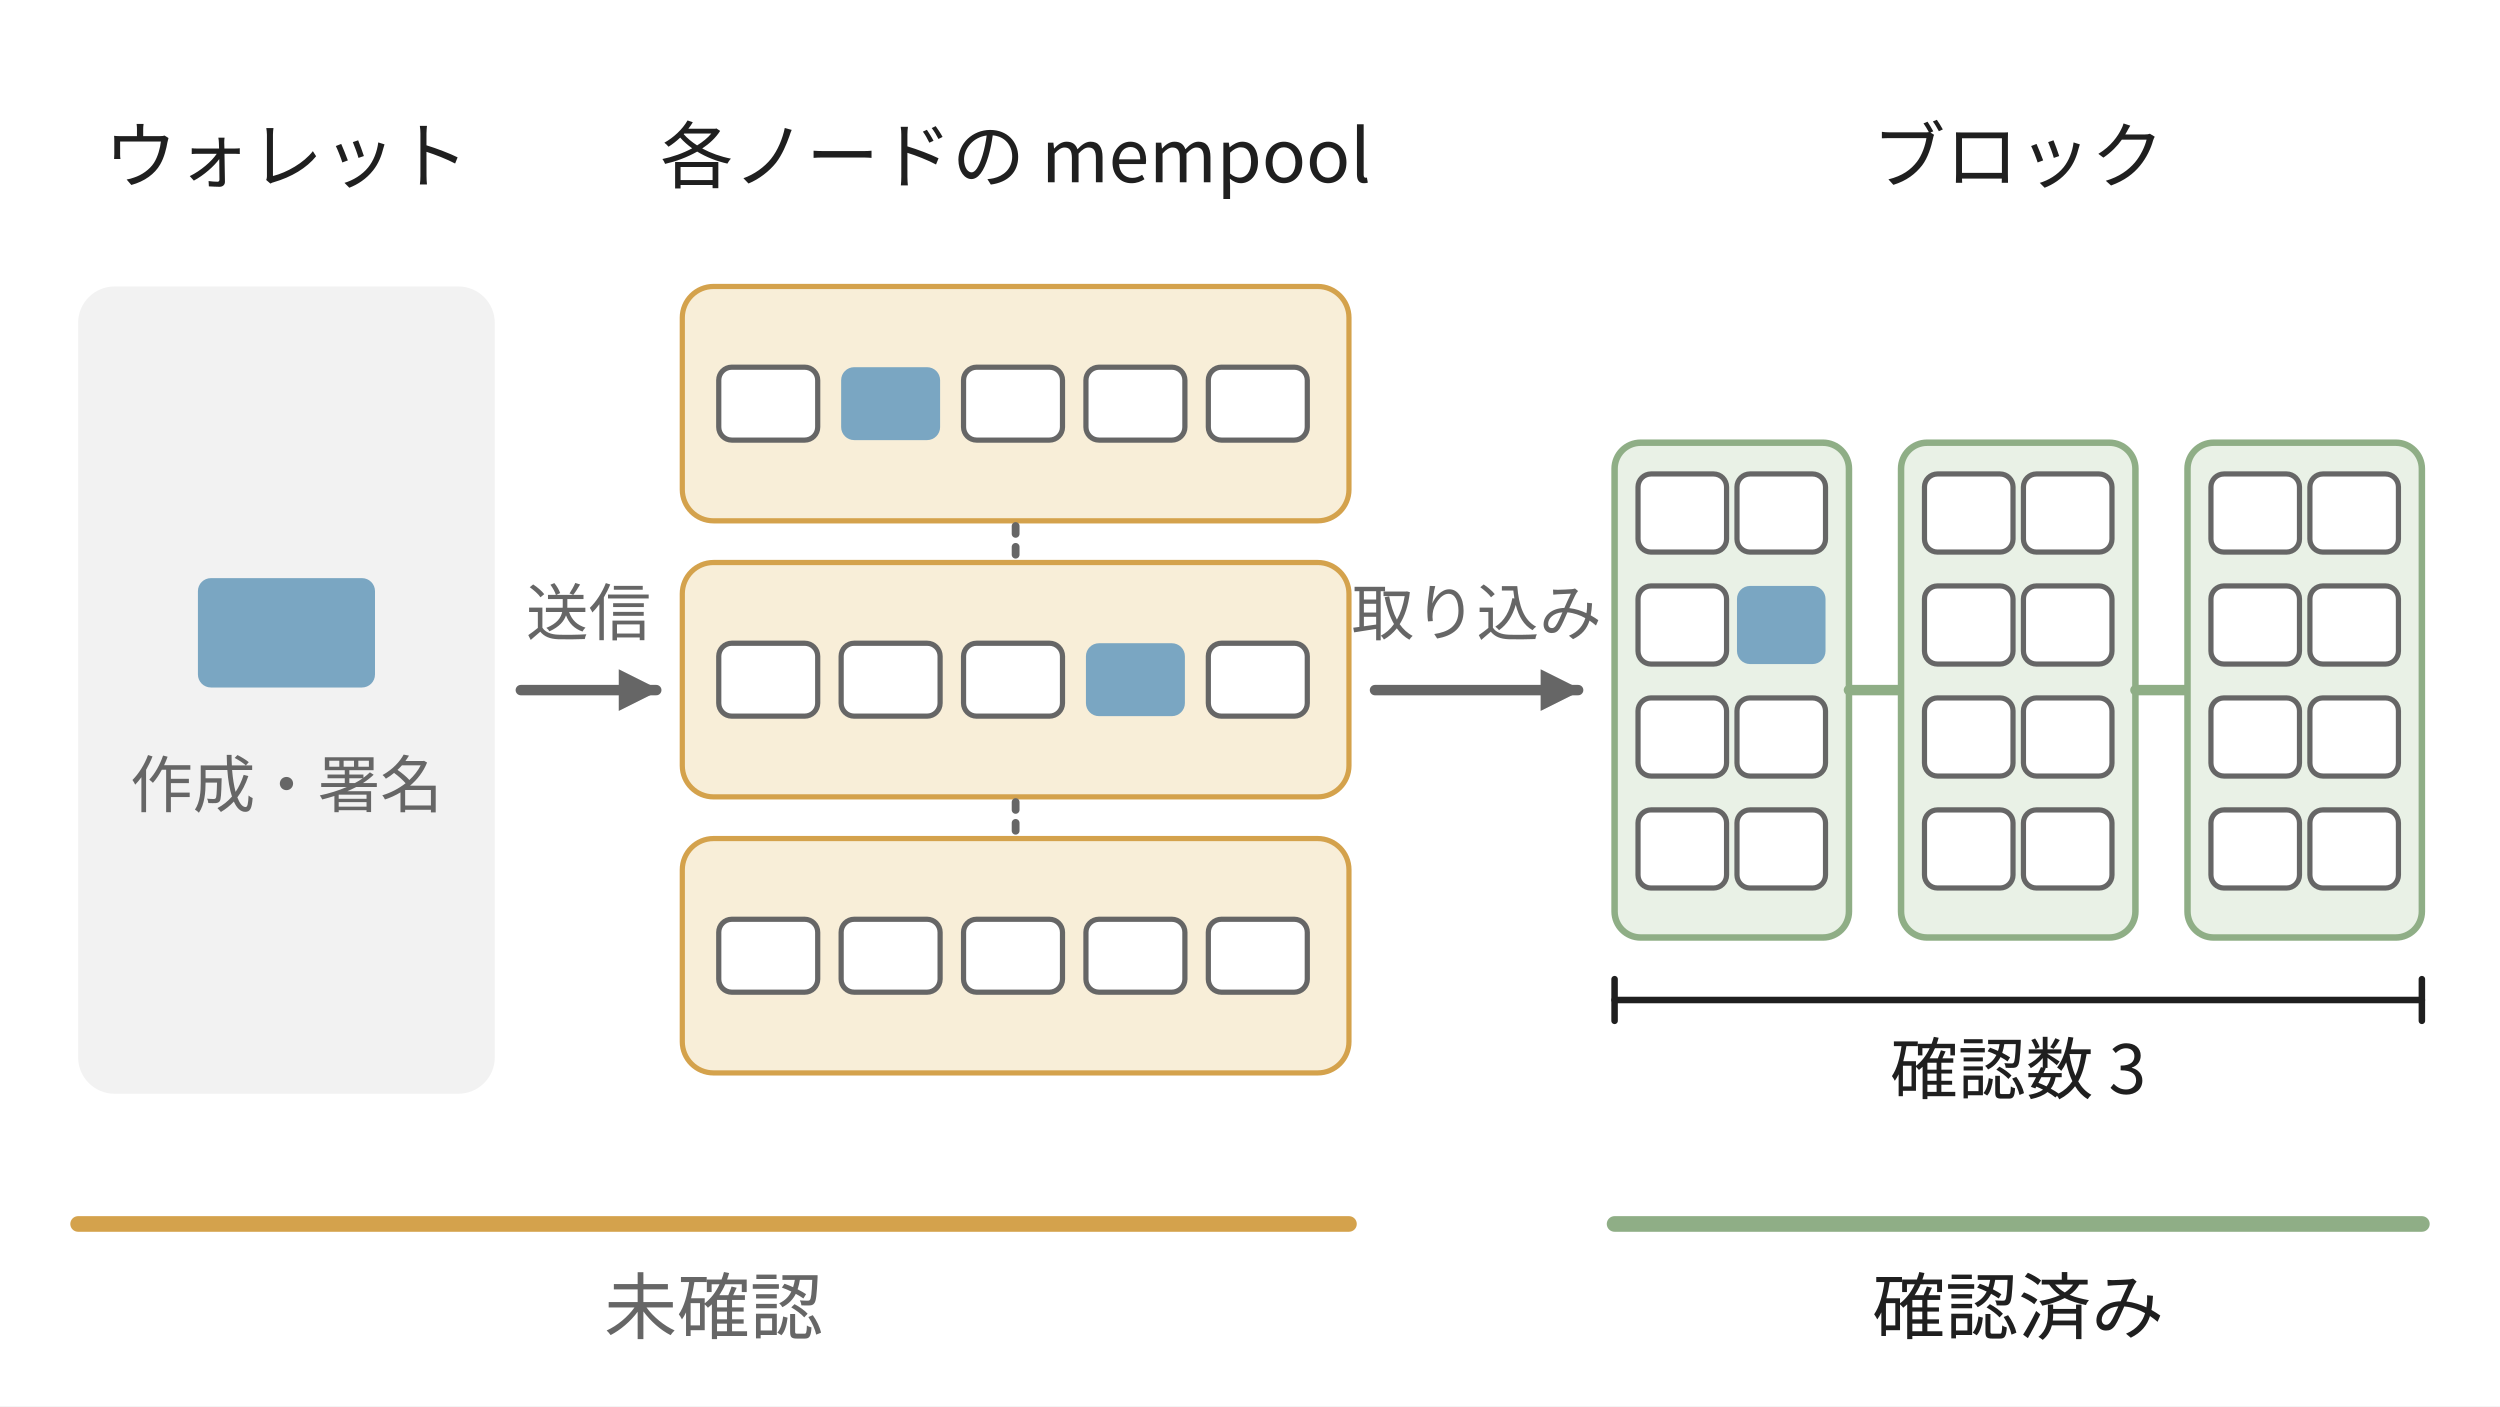
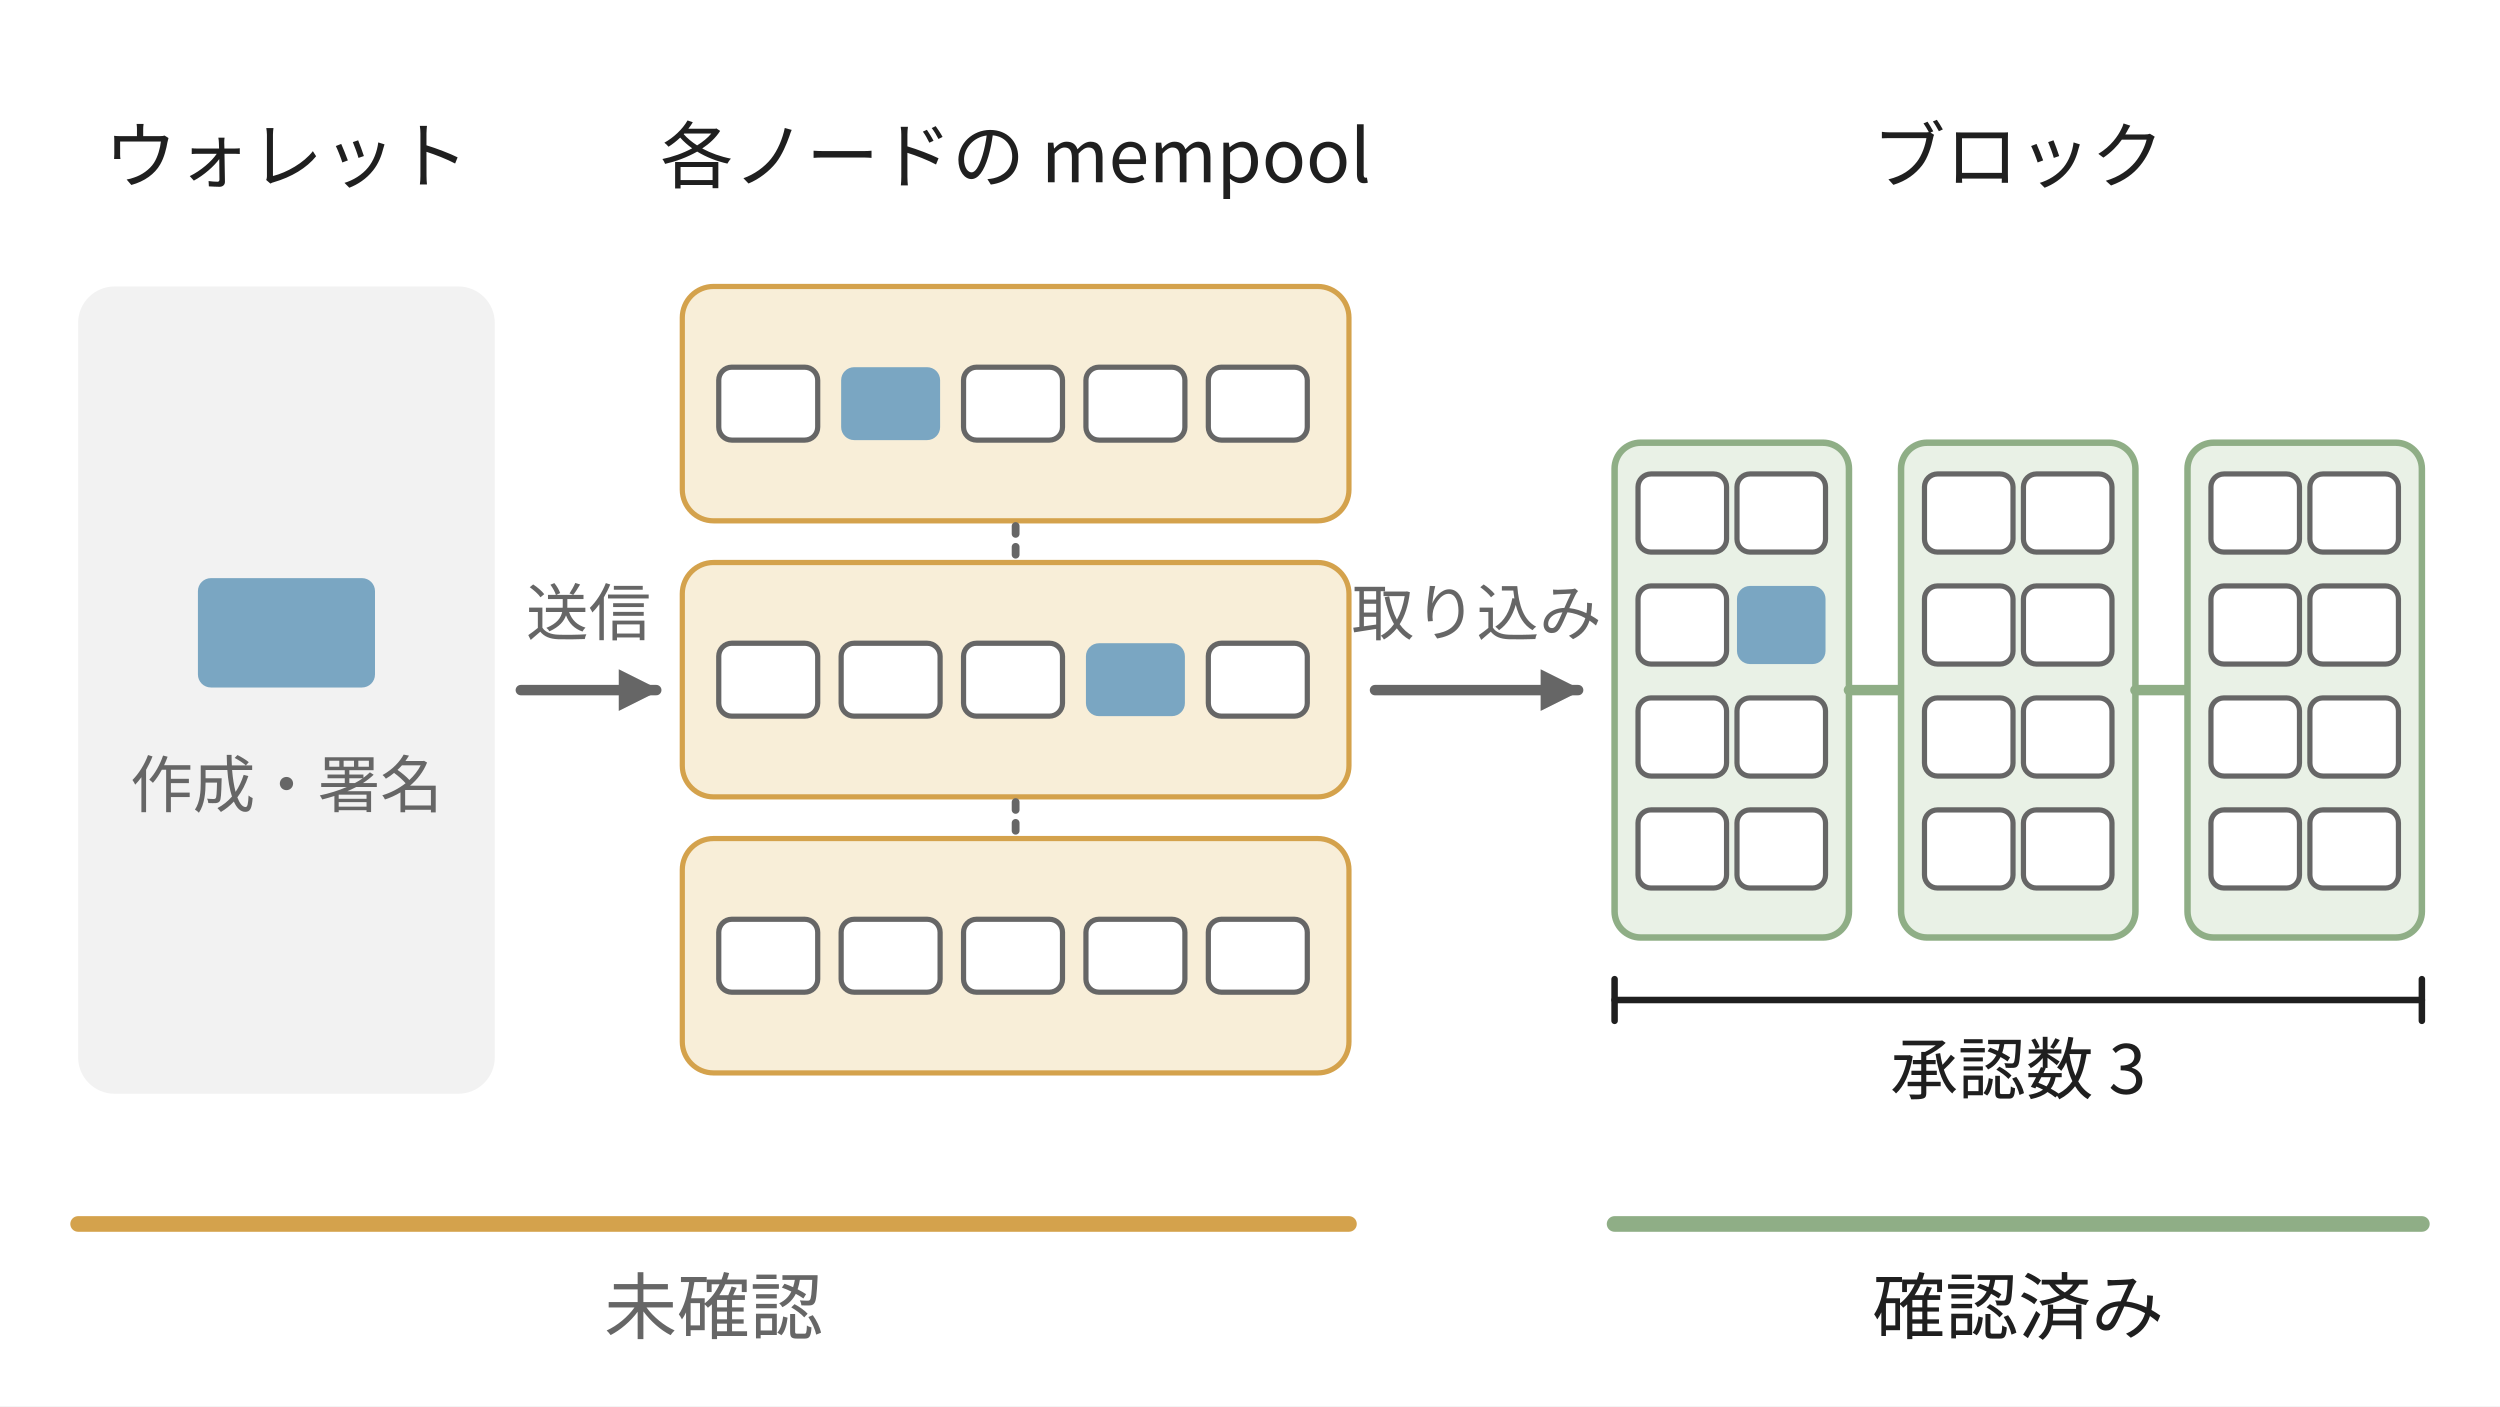
<svg xmlns="http://www.w3.org/2000/svg" width="960" height="540" viewBox="0 0 960 540" role="img">
  <style>text{font-family:'Hiragino Sans','Noto Sans CJK JP','Yu Gothic',sans-serif;fill:#1f1f1f}</style>
  <defs>
    <marker id="arrow-sub" viewBox="0 0 10 10" refX="9" refY="5" markerWidth="4" markerHeight="4" orient="auto">
      <path d="M0,0 L10,5 L0,10 z" fill="#666666" />
    </marker>
    <marker id="arrow-red" viewBox="0 0 10 10" refX="9" refY="5" markerWidth="4" markerHeight="4" orient="auto">
      <path d="M0,0 L10,5 L0,10 z" fill="#e15759" />
    </marker>
    <marker id="arrow-accent" viewBox="0 0 10 10" refX="9" refY="5" markerWidth="4" markerHeight="4" orient="auto">
      <path d="M0,0 L10,5 L0,10 z" fill="#7aa6c2" />
    </marker>
  </defs>
  <rect width="960" height="540" fill="#ffffff" />
  <text x="110" y="70" font-size="28" font-weight="normal" text-anchor="middle" style="fill:#1f1f1f">ウォレット</text>
  <rect x="30" y="110" width="160" height="310" rx="14" fill="#f2f2f2" stroke="none" stroke-width="2.5" />
  <rect x="76" y="222" width="68" height="42" rx="5" fill="#7aa6c2" stroke="none" stroke-width="0" />
  <text x="110" y="310" font-size="24" font-weight="normal" text-anchor="middle" style="fill:#666666">作成・署名</text>
  <line x1="200" y1="265" x2="252" y2="265" stroke="#666666" stroke-width="4" stroke-linecap="round" marker-end="url(#arrow-sub)" />
  <text x="226" y="244" font-size="24" font-weight="normal" text-anchor="middle" style="fill:#666666">送信</text>
  <text x="390" y="70" font-size="28" font-weight="normal" text-anchor="middle" style="fill:#1f1f1f">各ノードの mempool</text>
  <rect x="262" y="110" width="256" height="90" rx="12" fill="#f8eed8" stroke="#d4a24c" stroke-width="2" />
  <rect x="276" y="141" width="38" height="28" rx="5" fill="#ffffff" stroke="#666666" stroke-width="2" />
  <rect x="323" y="141" width="38" height="28" rx="5" fill="#7aa6c2" stroke="none" stroke-width="0" />
  <rect x="370" y="141" width="38" height="28" rx="5" fill="#ffffff" stroke="#666666" stroke-width="2" />
  <rect x="417" y="141" width="38" height="28" rx="5" fill="#ffffff" stroke="#666666" stroke-width="2" />
  <rect x="464" y="141" width="38" height="28" rx="5" fill="#ffffff" stroke="#666666" stroke-width="2" />
  <rect x="262" y="216" width="256" height="90" rx="12" fill="#f8eed8" stroke="#d4a24c" stroke-width="2" />
  <rect x="276" y="247" width="38" height="28" rx="5" fill="#ffffff" stroke="#666666" stroke-width="2" />
  <rect x="323" y="247" width="38" height="28" rx="5" fill="#ffffff" stroke="#666666" stroke-width="2" />
  <rect x="370" y="247" width="38" height="28" rx="5" fill="#ffffff" stroke="#666666" stroke-width="2" />
  <rect x="417" y="247" width="38" height="28" rx="5" fill="#7aa6c2" stroke="none" stroke-width="0" />
  <rect x="464" y="247" width="38" height="28" rx="5" fill="#ffffff" stroke="#666666" stroke-width="2" />
  <rect x="262" y="322" width="256" height="90" rx="12" fill="#f8eed8" stroke="#d4a24c" stroke-width="2" />
  <rect x="276" y="353" width="38" height="28" rx="5" fill="#ffffff" stroke="#666666" stroke-width="2" />
  <rect x="323" y="353" width="38" height="28" rx="5" fill="#ffffff" stroke="#666666" stroke-width="2" />
  <rect x="370" y="353" width="38" height="28" rx="5" fill="#ffffff" stroke="#666666" stroke-width="2" />
  <rect x="417" y="353" width="38" height="28" rx="5" fill="#ffffff" stroke="#666666" stroke-width="2" />
  <rect x="464" y="353" width="38" height="28" rx="5" fill="#ffffff" stroke="#666666" stroke-width="2" />
  <line x1="390" y1="202" x2="390" y2="214" stroke="#666666" stroke-width="3" stroke-linecap="round" stroke-dasharray="3 5" />
  <line x1="390" y1="308" x2="390" y2="320" stroke="#666666" stroke-width="3" stroke-linecap="round" stroke-dasharray="3 5" />
  <line x1="528" y1="265" x2="606" y2="265" stroke="#666666" stroke-width="4" stroke-linecap="round" marker-end="url(#arrow-sub)" />
  <text x="567" y="244" font-size="24" font-weight="normal" text-anchor="middle" style="fill:#666666">取り込み</text>
  <text x="775" y="70" font-size="28" font-weight="normal" text-anchor="middle" style="fill:#1f1f1f">ブロック</text>
  <rect x="620" y="170" width="90" height="190" rx="10" fill="#e9f1e6" stroke="#8fae86" stroke-width="2.5" />
  <rect x="629" y="182" width="34" height="30" rx="5" fill="#ffffff" stroke="#666666" stroke-width="2" />
  <rect x="667" y="182" width="34" height="30" rx="5" fill="#ffffff" stroke="#666666" stroke-width="2" />
  <rect x="629" y="225" width="34" height="30" rx="5" fill="#ffffff" stroke="#666666" stroke-width="2" />
  <rect x="667" y="225" width="34" height="30" rx="5" fill="#7aa6c2" stroke="none" stroke-width="0" />
  <rect x="629" y="268" width="34" height="30" rx="5" fill="#ffffff" stroke="#666666" stroke-width="2" />
  <rect x="667" y="268" width="34" height="30" rx="5" fill="#ffffff" stroke="#666666" stroke-width="2" />
  <rect x="629" y="311" width="34" height="30" rx="5" fill="#ffffff" stroke="#666666" stroke-width="2" />
  <rect x="667" y="311" width="34" height="30" rx="5" fill="#ffffff" stroke="#666666" stroke-width="2" />
  <line x1="710" y1="265" x2="730" y2="265" stroke="#8fae86" stroke-width="4" stroke-linecap="round" />
  <rect x="730" y="170" width="90" height="190" rx="10" fill="#e9f1e6" stroke="#8fae86" stroke-width="2.5" />
  <rect x="739" y="182" width="34" height="30" rx="5" fill="#ffffff" stroke="#666666" stroke-width="2" />
  <rect x="777" y="182" width="34" height="30" rx="5" fill="#ffffff" stroke="#666666" stroke-width="2" />
  <rect x="739" y="225" width="34" height="30" rx="5" fill="#ffffff" stroke="#666666" stroke-width="2" />
  <rect x="777" y="225" width="34" height="30" rx="5" fill="#ffffff" stroke="#666666" stroke-width="2" />
  <rect x="739" y="268" width="34" height="30" rx="5" fill="#ffffff" stroke="#666666" stroke-width="2" />
  <rect x="777" y="268" width="34" height="30" rx="5" fill="#ffffff" stroke="#666666" stroke-width="2" />
  <rect x="739" y="311" width="34" height="30" rx="5" fill="#ffffff" stroke="#666666" stroke-width="2" />
  <rect x="777" y="311" width="34" height="30" rx="5" fill="#ffffff" stroke="#666666" stroke-width="2" />
  <line x1="820" y1="265" x2="840" y2="265" stroke="#8fae86" stroke-width="4" stroke-linecap="round" />
  <rect x="840" y="170" width="90" height="190" rx="10" fill="#e9f1e6" stroke="#8fae86" stroke-width="2.5" />
  <rect x="849" y="182" width="34" height="30" rx="5" fill="#ffffff" stroke="#666666" stroke-width="2" />
  <rect x="887" y="182" width="34" height="30" rx="5" fill="#ffffff" stroke="#666666" stroke-width="2" />
  <rect x="849" y="225" width="34" height="30" rx="5" fill="#ffffff" stroke="#666666" stroke-width="2" />
  <rect x="887" y="225" width="34" height="30" rx="5" fill="#ffffff" stroke="#666666" stroke-width="2" />
  <rect x="849" y="268" width="34" height="30" rx="5" fill="#ffffff" stroke="#666666" stroke-width="2" />
  <rect x="887" y="268" width="34" height="30" rx="5" fill="#ffffff" stroke="#666666" stroke-width="2" />
  <rect x="849" y="311" width="34" height="30" rx="5" fill="#ffffff" stroke="#666666" stroke-width="2" />
  <rect x="887" y="311" width="34" height="30" rx="5" fill="#ffffff" stroke="#666666" stroke-width="2" />
  <line x1="620" y1="384" x2="930" y2="384" stroke="#1f1f1f" stroke-width="2.5" stroke-linecap="round" />
  <line x1="620" y1="376" x2="620" y2="392" stroke="#1f1f1f" stroke-width="2.5" stroke-linecap="round" />
  <line x1="930" y1="376" x2="930" y2="392" stroke="#1f1f1f" stroke-width="2.5" stroke-linecap="round" />
-   <text x="775" y="420" font-size="26" font-weight="normal" text-anchor="middle" style="fill:#1f1f1f">確認数 3</text>
+   <text x="775" y="420" font-size="26" font-weight="normal" text-anchor="middle" style="fill:#1f1f1f">承認数 3</text>
  <line x1="30" y1="470" x2="518" y2="470" stroke="#d4a24c" stroke-width="6" stroke-linecap="round" />
  <text x="274" y="512" font-size="28" font-weight="normal" text-anchor="middle" style="fill:#666666">未確認</text>
  <line x1="620" y1="470" x2="930" y2="470" stroke="#8fae86" stroke-width="6" stroke-linecap="round" />
  <text x="775" y="512" font-size="28" font-weight="normal" text-anchor="middle" style="fill:#1f1f1f">確認済み</text>
</svg>
